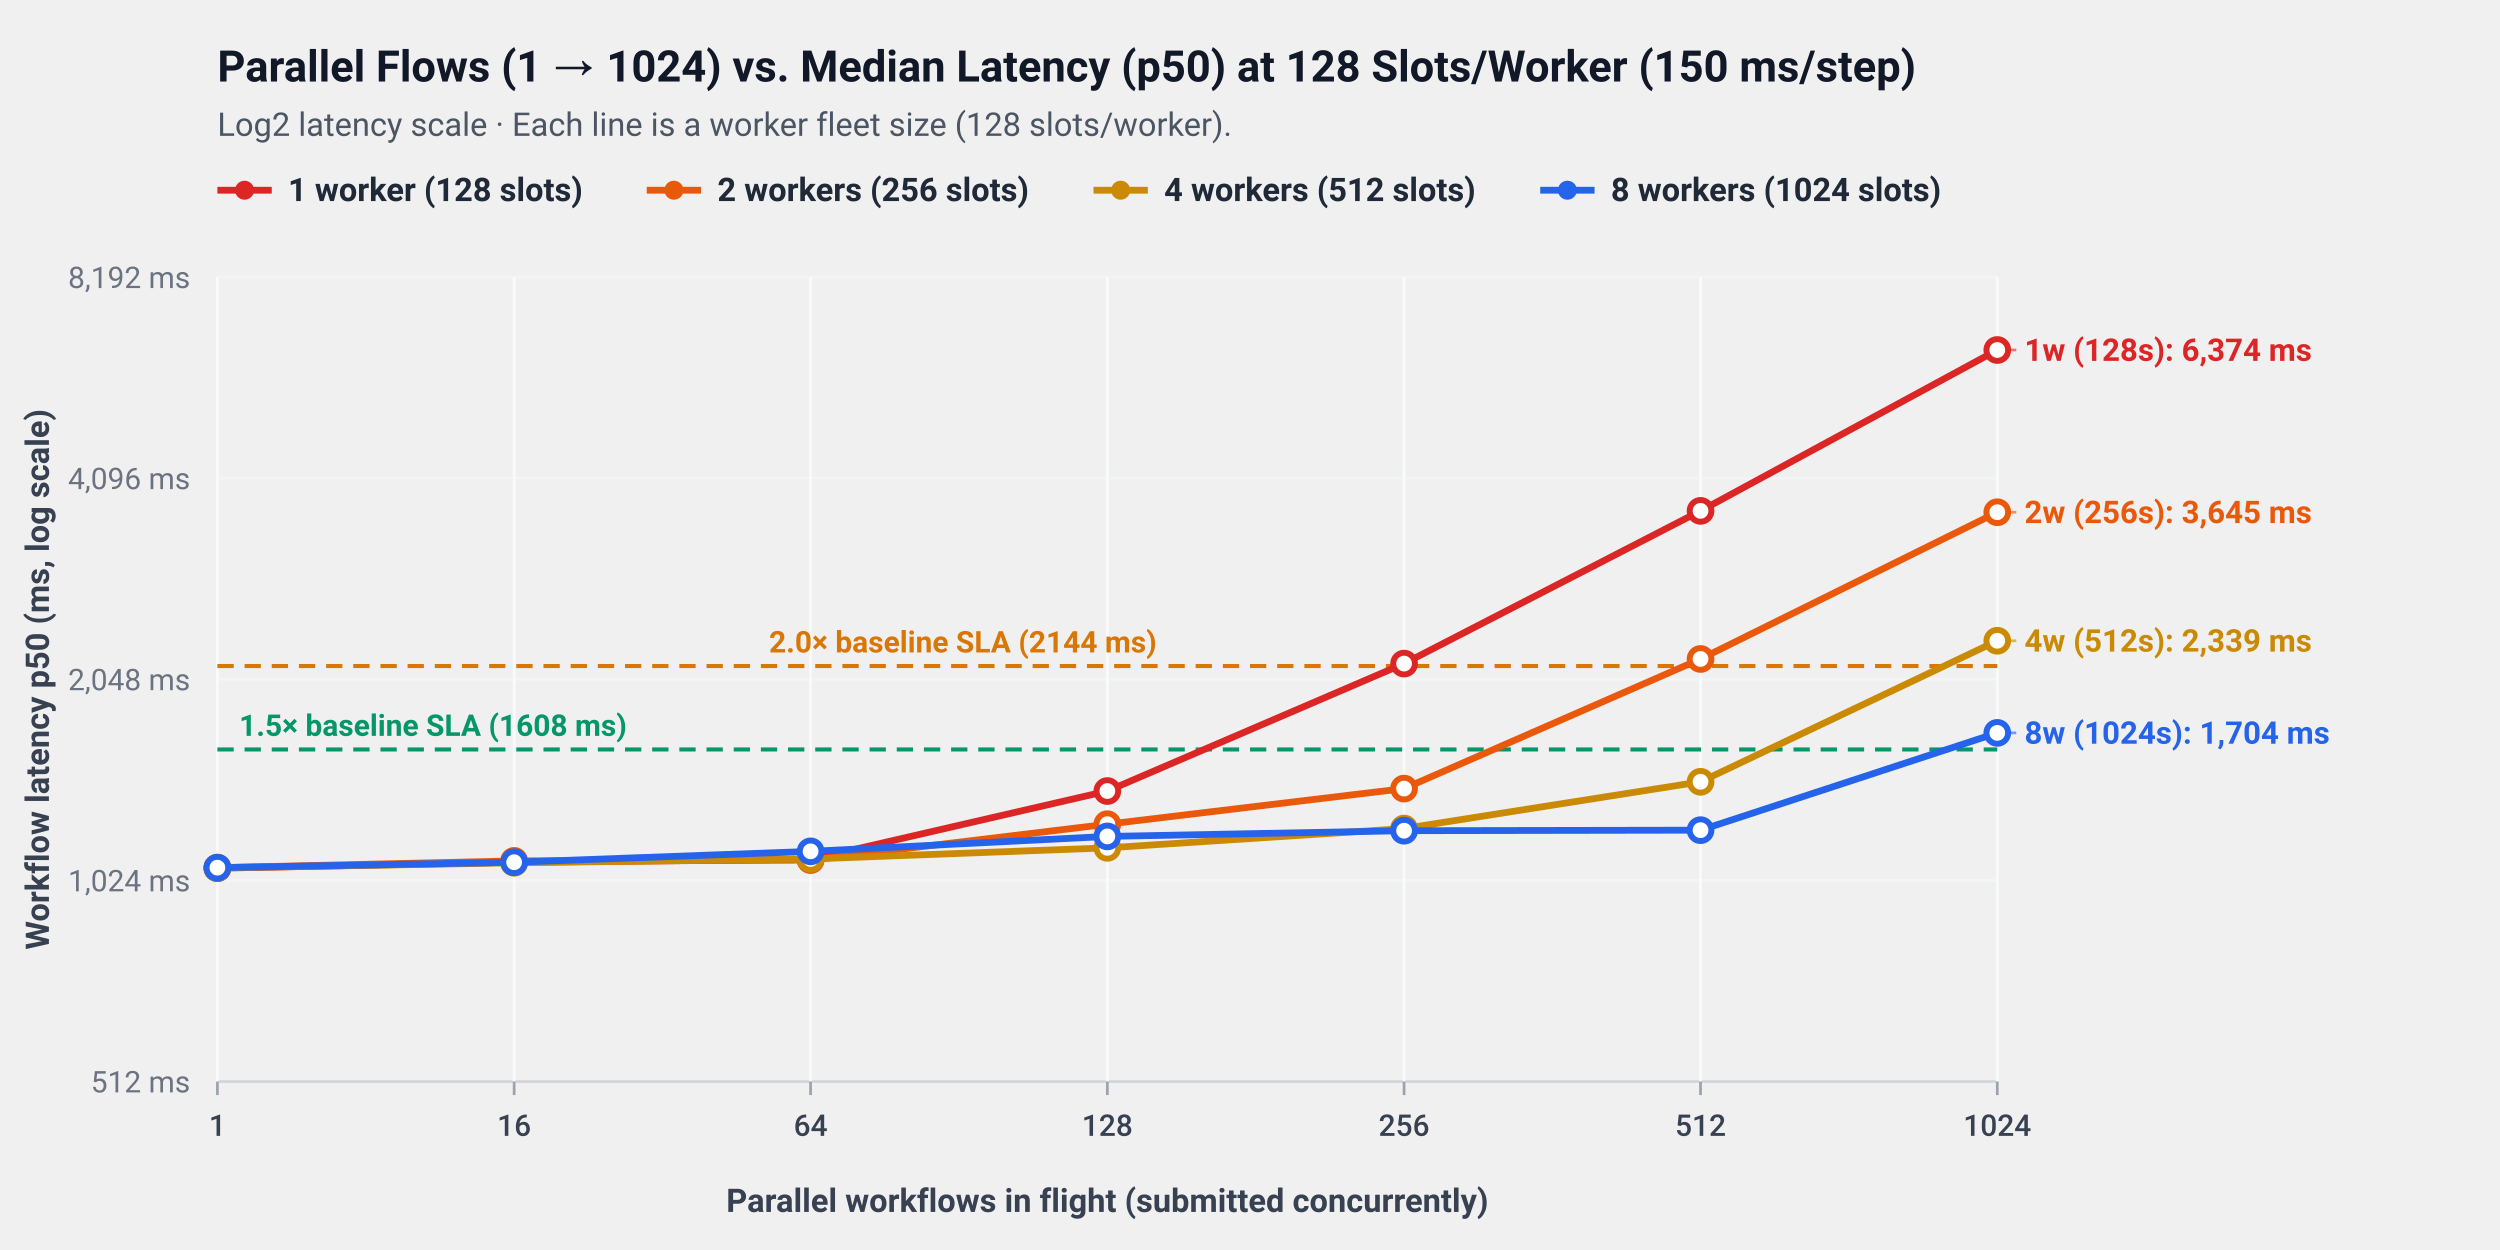
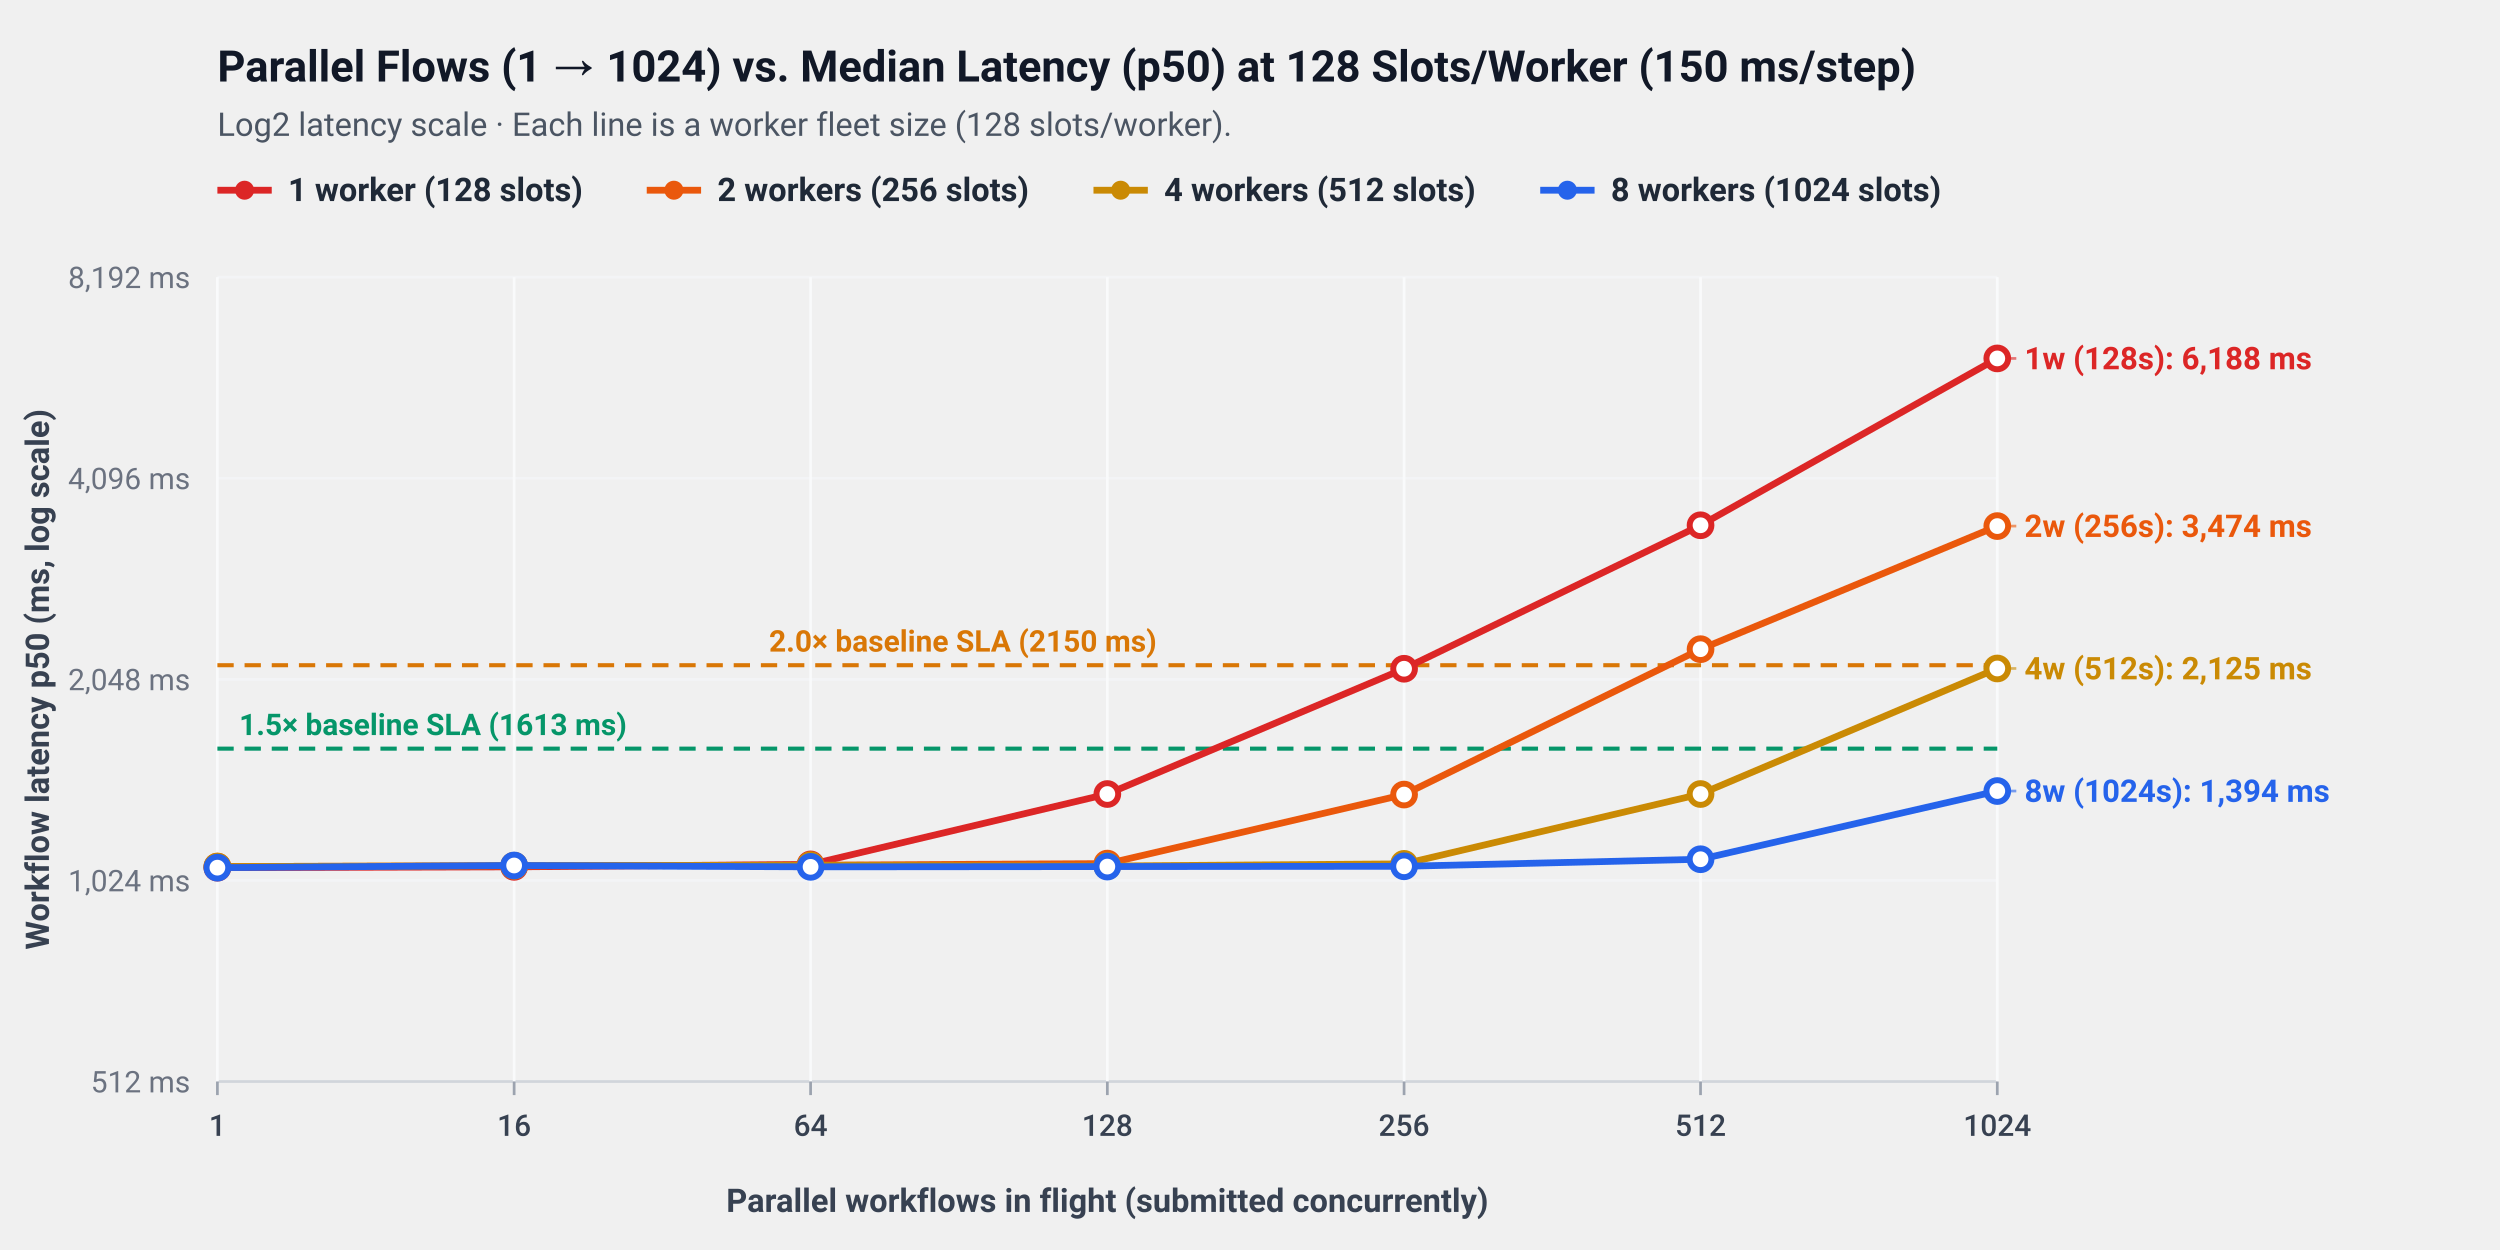
<svg xmlns="http://www.w3.org/2000/svg" viewBox="0 0 920 460" width="100%" style="font-family: -apple-system, BlinkMacSystemFont, 'Segoe UI', Roboto, Helvetica, Arial, sans-serif; background: #ffffff; border: 1px solid #e5e7eb; border-radius: 8px;">
  <text x="80" y="30" font-size="16" font-weight="700" fill="#111827">Parallel Flows (1 → 1024) vs. Median Latency (p50) at 128 Slots/Worker (150 ms/step)</text>
  <text x="80" y="50" font-size="12" fill="#4b5563">Log2 latency scale · Each line is a worker fleet size (128 slots/worker).</text>
  <line x1="80.0" y1="70" x2="100.0" y2="70" stroke="#dc2626" stroke-width="2.5" />
  <circle cx="90.0" cy="70" r="3.5" fill="#dc2626" />
  <text x="106.0" y="74" font-size="12" font-weight="600" fill="#1f2937">1 worker (128 slots)</text>
  <line x1="238.0" y1="70" x2="258.0" y2="70" stroke="#ea580c" stroke-width="2.5" />
  <circle cx="248.0" cy="70" r="3.5" fill="#ea580c" />
  <text x="264.0" y="74" font-size="12" font-weight="600" fill="#1f2937">2 workers (256 slots)</text>
  <line x1="402.4" y1="70" x2="422.4" y2="70" stroke="#ca8a04" stroke-width="2.5" />
  <circle cx="412.4" cy="70" r="3.5" fill="#ca8a04" />
  <text x="428.4" y="74" font-size="12" font-weight="600" fill="#1f2937">4 workers (512 slots)</text>
  <line x1="566.8" y1="70" x2="586.8" y2="70" stroke="#2563eb" stroke-width="2.5" />
  <circle cx="576.8" cy="70" r="3.5" fill="#2563eb" />
  <text x="592.8" y="74" font-size="12" font-weight="600" fill="#1f2937">8 workers (1024 slots)</text>
  <line x1="80" y1="398.0" x2="735" y2="398.0" stroke="#d1d5db" stroke-width="1" />
  <text x="70" y="402.0" font-size="11" fill="#6b7280" text-anchor="end">512 ms</text>
  <line x1="80" y1="324.0" x2="735" y2="324.0" stroke="#f3f4f6" stroke-width="1" />
  <text x="70" y="328.0" font-size="11" fill="#6b7280" text-anchor="end">1,024 ms</text>
  <line x1="80" y1="250.0" x2="735" y2="250.0" stroke="#f3f4f6" stroke-width="1" />
  <text x="70" y="254.0" font-size="11" fill="#6b7280" text-anchor="end">2,048 ms</text>
  <line x1="80" y1="176.0" x2="735" y2="176.0" stroke="#f3f4f6" stroke-width="1" />
  <text x="70" y="180.0" font-size="11" fill="#6b7280" text-anchor="end">4,096 ms</text>
  <line x1="80" y1="102.0" x2="735" y2="102.0" stroke="#f3f4f6" stroke-width="1" />
  <text x="70" y="106.0" font-size="11" fill="#6b7280" text-anchor="end">8,192 ms</text>
  <line x1="80.0" y1="102" x2="80.0" y2="398" stroke="#f9fafb" stroke-width="1" />
  <line x1="80.0" y1="398" x2="80.0" y2="403" stroke="#9ca3af" stroke-width="1" />
  <text x="80.0" y="418" font-size="11" font-weight="500" fill="#374151" text-anchor="middle">1</text>
  <line x1="189.2" y1="102" x2="189.2" y2="398" stroke="#f9fafb" stroke-width="1" />
  <line x1="189.2" y1="398" x2="189.2" y2="403" stroke="#9ca3af" stroke-width="1" />
  <text x="189.2" y="418" font-size="11" font-weight="500" fill="#374151" text-anchor="middle">16</text>
  <line x1="298.3" y1="102" x2="298.3" y2="398" stroke="#f9fafb" stroke-width="1" />
  <line x1="298.3" y1="398" x2="298.3" y2="403" stroke="#9ca3af" stroke-width="1" />
  <text x="298.3" y="418" font-size="11" font-weight="500" fill="#374151" text-anchor="middle">64</text>
  <line x1="407.5" y1="102" x2="407.5" y2="398" stroke="#f9fafb" stroke-width="1" />
  <line x1="407.5" y1="398" x2="407.5" y2="403" stroke="#9ca3af" stroke-width="1" />
  <text x="407.5" y="418" font-size="11" font-weight="500" fill="#374151" text-anchor="middle">128</text>
  <line x1="516.7" y1="102" x2="516.7" y2="398" stroke="#f9fafb" stroke-width="1" />
  <line x1="516.7" y1="398" x2="516.7" y2="403" stroke="#9ca3af" stroke-width="1" />
  <text x="516.7" y="418" font-size="11" font-weight="500" fill="#374151" text-anchor="middle">256</text>
  <line x1="625.8" y1="102" x2="625.8" y2="398" stroke="#f9fafb" stroke-width="1" />
  <line x1="625.8" y1="398" x2="625.8" y2="403" stroke="#9ca3af" stroke-width="1" />
  <text x="625.8" y="418" font-size="11" font-weight="500" fill="#374151" text-anchor="middle">512</text>
  <line x1="735.0" y1="102" x2="735.0" y2="398" stroke="#f9fafb" stroke-width="1" />
  <line x1="735.0" y1="398" x2="735.0" y2="403" stroke="#9ca3af" stroke-width="1" />
  <text x="735.0" y="418" font-size="11" font-weight="500" fill="#374151" text-anchor="middle">1024</text>
  <text x="407.5" y="446" font-size="12" font-weight="600" fill="#374151" text-anchor="middle">Parallel workflows in flight (submitted concurrently)</text>
  <text x="18" y="250.0" font-size="12" font-weight="600" fill="#374151" text-anchor="middle" transform="rotate(-90 18 250.0)">Workflow latency p50 (ms, log scale)</text>
-   <line x1="80" y1="275.8" x2="735" y2="275.8" stroke="#059669" stroke-width="1.5" stroke-dasharray="6,4" />
-   <text x="88" y="270.8" font-size="11" font-weight="600" fill="#059669">1.5× baseline SLA (1608 ms)</text>
-   <line x1="80" y1="245.1" x2="735" y2="245.1" stroke="#d97706" stroke-width="1.5" stroke-dasharray="6,4" />
-   <text x="283" y="240.1" font-size="11" font-weight="600" fill="#d97706">2.0× baseline SLA (2144 ms)</text>
-   <polyline fill="none" stroke="#dc2626" stroke-width="2.5" points="80.0,319.5 189.2,317.3 298.3,316.3 407.5,291.1 516.7,244.2 625.8,188.0 735.0,128.8" />
-   <circle cx="80.0" cy="319.5" r="4" fill="#ffffff" stroke="#dc2626" stroke-width="2.2" />
-   <circle cx="189.2" cy="317.3" r="4" fill="#ffffff" stroke="#dc2626" stroke-width="2.2" />
-   <circle cx="298.3" cy="316.3" r="4" fill="#ffffff" stroke="#dc2626" stroke-width="2.2" />
-   <circle cx="407.5" cy="291.1" r="4" fill="#ffffff" stroke="#dc2626" stroke-width="2.2" />
-   <circle cx="516.7" cy="244.2" r="4" fill="#ffffff" stroke="#dc2626" stroke-width="2.2" />
-   <circle cx="625.8" cy="188.0" r="4" fill="#ffffff" stroke="#dc2626" stroke-width="2.2" />
-   <circle cx="735.0" cy="128.8" r="4" fill="#ffffff" stroke="#dc2626" stroke-width="2.2" />
-   <polyline fill="none" stroke="#ea580c" stroke-width="2.5" points="80.0,319.3 189.2,316.8 298.3,316.5 407.5,303.3 516.7,290.2 625.8,242.5 735.0,188.5" />
-   <circle cx="80.0" cy="319.3" r="4" fill="#ffffff" stroke="#ea580c" stroke-width="2.2" />
-   <circle cx="189.2" cy="316.8" r="4" fill="#ffffff" stroke="#ea580c" stroke-width="2.2" />
-   <circle cx="298.3" cy="316.5" r="4" fill="#ffffff" stroke="#ea580c" stroke-width="2.2" />
-   <circle cx="407.5" cy="303.3" r="4" fill="#ffffff" stroke="#ea580c" stroke-width="2.2" />
-   <circle cx="516.7" cy="290.2" r="4" fill="#ffffff" stroke="#ea580c" stroke-width="2.2" />
-   <circle cx="625.8" cy="242.5" r="4" fill="#ffffff" stroke="#ea580c" stroke-width="2.2" />
-   <circle cx="735.0" cy="188.5" r="4" fill="#ffffff" stroke="#ea580c" stroke-width="2.2" />
-   <polyline fill="none" stroke="#ca8a04" stroke-width="2.5" points="80.0,319.4 189.2,317.5 298.3,316.1 407.5,312.0 516.7,304.9 625.8,287.7 735.0,235.8" />
-   <circle cx="80.0" cy="319.4" r="4" fill="#ffffff" stroke="#ca8a04" stroke-width="2.2" />
-   <circle cx="189.2" cy="317.5" r="4" fill="#ffffff" stroke="#ca8a04" stroke-width="2.2" />
-   <circle cx="298.3" cy="316.1" r="4" fill="#ffffff" stroke="#ca8a04" stroke-width="2.2" />
-   <circle cx="407.5" cy="312.0" r="4" fill="#ffffff" stroke="#ca8a04" stroke-width="2.2" />
-   <circle cx="516.7" cy="304.9" r="4" fill="#ffffff" stroke="#ca8a04" stroke-width="2.2" />
-   <circle cx="625.8" cy="287.7" r="4" fill="#ffffff" stroke="#ca8a04" stroke-width="2.2" />
-   <circle cx="735.0" cy="235.8" r="4" fill="#ffffff" stroke="#ca8a04" stroke-width="2.2" />
-   <polyline fill="none" stroke="#2563eb" stroke-width="2.5" points="80.0,319.3 189.2,317.3 298.3,313.3 407.5,307.8 516.7,305.7 625.8,305.5 735.0,269.7" />
+   <line x1="80" y1="275.5" x2="735" y2="275.5" stroke="#059669" stroke-width="1.5" stroke-dasharray="6,4" />
+   <text x="88" y="270.5" font-size="11" font-weight="600" fill="#059669">1.5× baseline SLA (1613 ms)</text>
+   <line x1="80" y1="244.8" x2="735" y2="244.8" stroke="#d97706" stroke-width="1.5" stroke-dasharray="6,4" />
+   <text x="283" y="239.8" font-size="11" font-weight="600" fill="#d97706">2.0× baseline SLA (2150 ms)</text>
+   <polyline fill="none" stroke="#dc2626" stroke-width="2.5" points="80.0,319.3 189.2,319.0 298.3,318.1 407.5,292.2 516.7,246.1 625.8,193.3 735.0,131.9" />
+   <circle cx="80.0" cy="319.3" r="4" fill="#ffffff" stroke="#dc2626" stroke-width="2.2" />
+   <circle cx="189.2" cy="319.0" r="4" fill="#ffffff" stroke="#dc2626" stroke-width="2.2" />
+   <circle cx="298.3" cy="318.1" r="4" fill="#ffffff" stroke="#dc2626" stroke-width="2.2" />
+   <circle cx="407.5" cy="292.2" r="4" fill="#ffffff" stroke="#dc2626" stroke-width="2.2" />
+   <circle cx="516.7" cy="246.1" r="4" fill="#ffffff" stroke="#dc2626" stroke-width="2.2" />
+   <circle cx="625.8" cy="193.3" r="4" fill="#ffffff" stroke="#dc2626" stroke-width="2.2" />
+   <circle cx="735.0" cy="131.9" r="4" fill="#ffffff" stroke="#dc2626" stroke-width="2.2" />
+   <polyline fill="none" stroke="#ea580c" stroke-width="2.5" points="80.0,318.9 189.2,318.6 298.3,318.4 407.5,317.8 516.7,292.4 625.8,238.9 735.0,193.6" />
+   <circle cx="80.0" cy="318.9" r="4" fill="#ffffff" stroke="#ea580c" stroke-width="2.2" />
+   <circle cx="189.2" cy="318.6" r="4" fill="#ffffff" stroke="#ea580c" stroke-width="2.2" />
+   <circle cx="298.3" cy="318.4" r="4" fill="#ffffff" stroke="#ea580c" stroke-width="2.2" />
+   <circle cx="407.5" cy="317.8" r="4" fill="#ffffff" stroke="#ea580c" stroke-width="2.2" />
+   <circle cx="516.7" cy="292.4" r="4" fill="#ffffff" stroke="#ea580c" stroke-width="2.2" />
+   <circle cx="625.8" cy="238.9" r="4" fill="#ffffff" stroke="#ea580c" stroke-width="2.2" />
+   <circle cx="735.0" cy="193.6" r="4" fill="#ffffff" stroke="#ea580c" stroke-width="2.2" />
+   <polyline fill="none" stroke="#ca8a04" stroke-width="2.5" points="80.0,318.9 189.2,318.6 298.3,318.4 407.5,318.7 516.7,317.9 625.8,292.2 735.0,246.0" />
+   <circle cx="80.0" cy="318.9" r="4" fill="#ffffff" stroke="#ca8a04" stroke-width="2.2" />
+   <circle cx="189.2" cy="318.6" r="4" fill="#ffffff" stroke="#ca8a04" stroke-width="2.2" />
+   <circle cx="298.3" cy="318.4" r="4" fill="#ffffff" stroke="#ca8a04" stroke-width="2.2" />
+   <circle cx="407.5" cy="318.7" r="4" fill="#ffffff" stroke="#ca8a04" stroke-width="2.2" />
+   <circle cx="516.7" cy="317.9" r="4" fill="#ffffff" stroke="#ca8a04" stroke-width="2.2" />
+   <circle cx="625.8" cy="292.2" r="4" fill="#ffffff" stroke="#ca8a04" stroke-width="2.2" />
+   <circle cx="735.0" cy="246.0" r="4" fill="#ffffff" stroke="#ca8a04" stroke-width="2.2" />
+   <polyline fill="none" stroke="#2563eb" stroke-width="2.5" points="80.0,319.3 189.2,318.5 298.3,319.0 407.5,318.9 516.7,318.8 625.8,316.2 735.0,291.1" />
  <circle cx="80.0" cy="319.3" r="4" fill="#ffffff" stroke="#2563eb" stroke-width="2.2" />
-   <circle cx="189.2" cy="317.3" r="4" fill="#ffffff" stroke="#2563eb" stroke-width="2.2" />
-   <circle cx="298.3" cy="313.3" r="4" fill="#ffffff" stroke="#2563eb" stroke-width="2.2" />
-   <circle cx="407.5" cy="307.8" r="4" fill="#ffffff" stroke="#2563eb" stroke-width="2.2" />
-   <circle cx="516.7" cy="305.7" r="4" fill="#ffffff" stroke="#2563eb" stroke-width="2.2" />
-   <circle cx="625.8" cy="305.5" r="4" fill="#ffffff" stroke="#2563eb" stroke-width="2.2" />
-   <circle cx="735.0" cy="269.7" r="4" fill="#ffffff" stroke="#2563eb" stroke-width="2.2" />
-   <line x1="740.0" y1="128.8" x2="742.0" y2="128.8" stroke="#dc2626" stroke-width="1" stroke-opacity="0.6" />
-   <text x="745.0" y="132.8" font-size="11.5" font-weight="600" fill="#dc2626">1w (128s): 6,374 ms</text>
-   <line x1="740.0" y1="188.5" x2="742.0" y2="188.5" stroke="#ea580c" stroke-width="1" stroke-opacity="0.6" />
-   <text x="745.0" y="192.5" font-size="11.5" font-weight="600" fill="#ea580c">2w (256s): 3,645 ms</text>
-   <line x1="740.0" y1="235.8" x2="742.0" y2="235.8" stroke="#ca8a04" stroke-width="1" stroke-opacity="0.6" />
-   <text x="745.0" y="239.8" font-size="11.5" font-weight="600" fill="#ca8a04">4w (512s): 2,339 ms</text>
-   <line x1="740.0" y1="269.7" x2="742.0" y2="269.7" stroke="#2563eb" stroke-width="1" stroke-opacity="0.6" />
-   <text x="745.0" y="273.7" font-size="11.5" font-weight="600" fill="#2563eb">8w (1024s): 1,704 ms</text>
+   <circle cx="189.2" cy="318.5" r="4" fill="#ffffff" stroke="#2563eb" stroke-width="2.2" />
+   <circle cx="298.3" cy="319.0" r="4" fill="#ffffff" stroke="#2563eb" stroke-width="2.2" />
+   <circle cx="407.5" cy="318.9" r="4" fill="#ffffff" stroke="#2563eb" stroke-width="2.2" />
+   <circle cx="516.7" cy="318.8" r="4" fill="#ffffff" stroke="#2563eb" stroke-width="2.2" />
+   <circle cx="625.8" cy="316.2" r="4" fill="#ffffff" stroke="#2563eb" stroke-width="2.2" />
+   <circle cx="735.0" cy="291.1" r="4" fill="#ffffff" stroke="#2563eb" stroke-width="2.2" />
+   <line x1="740.0" y1="131.9" x2="742.0" y2="131.9" stroke="#dc2626" stroke-width="1" stroke-opacity="0.6" />
+   <text x="745.0" y="135.9" font-size="11.5" font-weight="600" fill="#dc2626">1w (128s): 6,188 ms</text>
+   <line x1="740.0" y1="193.6" x2="742.0" y2="193.6" stroke="#ea580c" stroke-width="1" stroke-opacity="0.6" />
+   <text x="745.0" y="197.6" font-size="11.5" font-weight="600" fill="#ea580c">2w (256s): 3,474 ms</text>
+   <line x1="740.0" y1="246.0" x2="742.0" y2="246.0" stroke="#ca8a04" stroke-width="1" stroke-opacity="0.6" />
+   <text x="745.0" y="250.0" font-size="11.5" font-weight="600" fill="#ca8a04">4w (512s): 2,125 ms</text>
+   <line x1="740.0" y1="291.1" x2="742.0" y2="291.1" stroke="#2563eb" stroke-width="1" stroke-opacity="0.6" />
+   <text x="745.0" y="295.1" font-size="11.5" font-weight="600" fill="#2563eb">8w (1024s): 1,394 ms</text>
</svg>
